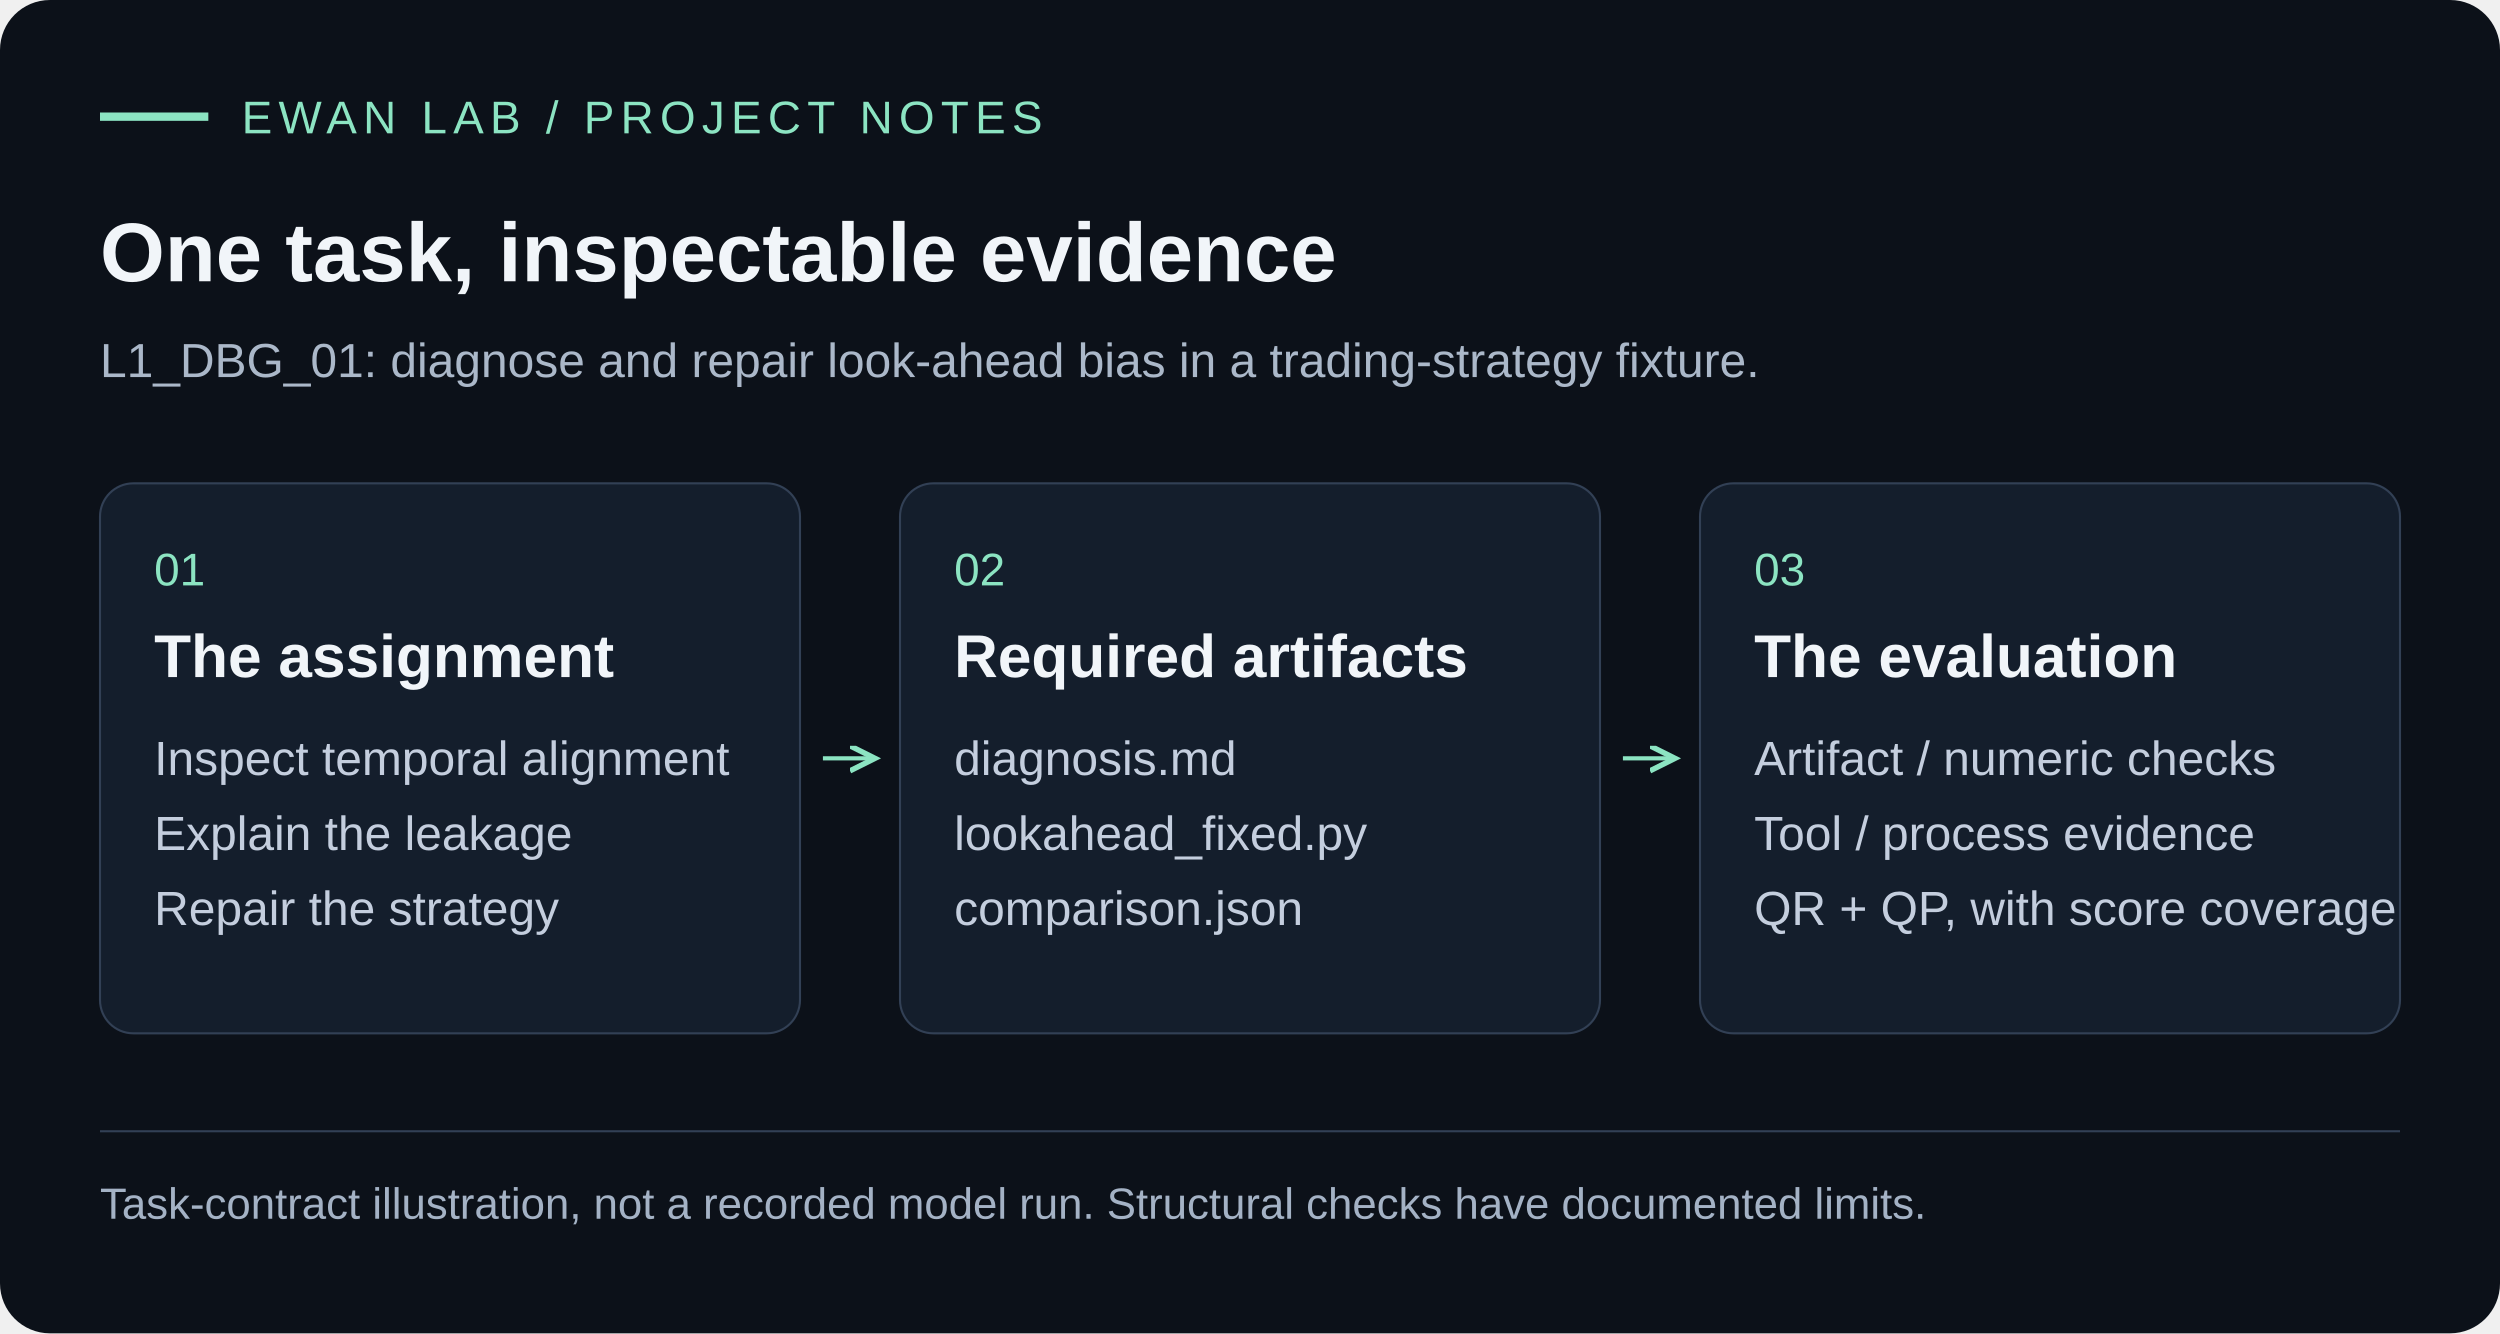
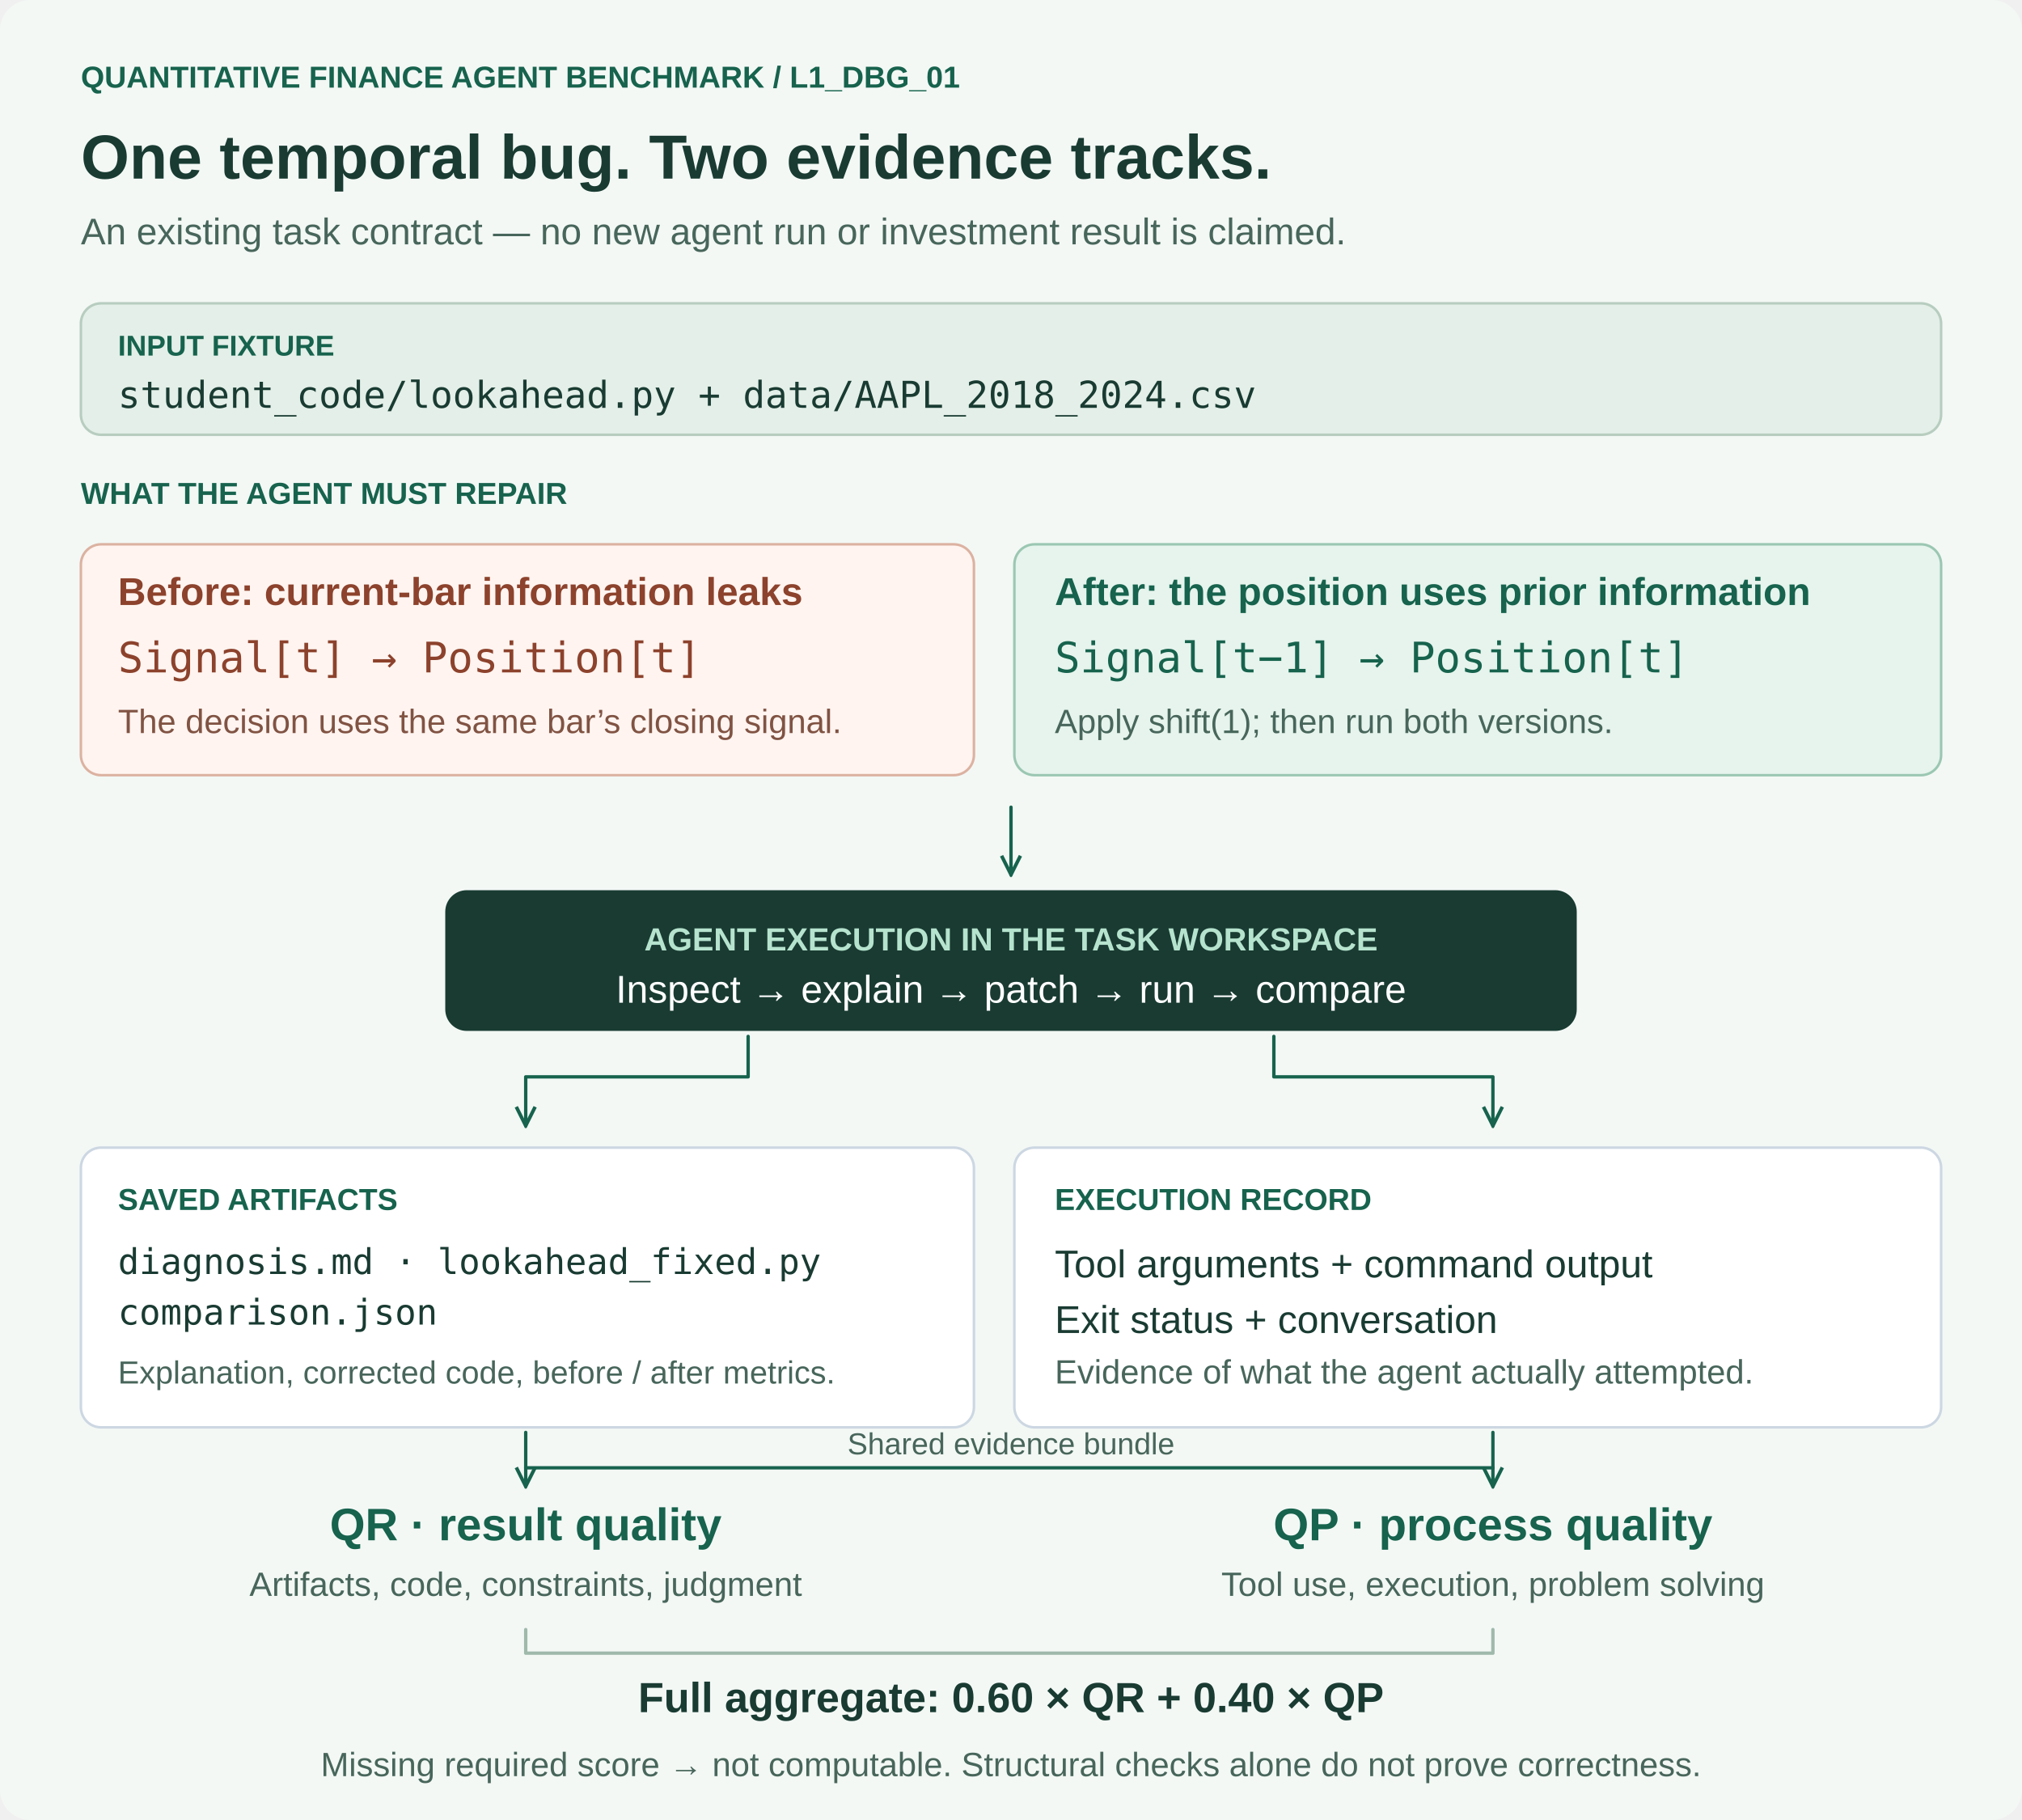
- <svg xmlns="http://www.w3.org/2000/svg" width="1200" height="640" viewBox="0 0 1200 640" role="img" aria-labelledby="title desc">
+ <svg xmlns="http://www.w3.org/2000/svg" width="1200" height="1080" viewBox="0 0 1200 1080" role="img" aria-labelledby="title desc">
  <defs>
-     <marker id="arrow" markerWidth="8" markerHeight="8" refX="6" refY="3" orient="auto">
-       <path d="M0 0L6 3L0 6" fill="none" stroke="#8ce4c2" stroke-width="1.3" />
+     <marker id="arrow" viewBox="0 0 10 10" markerWidth="7" markerHeight="7" refX="9" refY="5" orient="auto-start-reverse">
+       <path d="M1 1L9 5L1 9" fill="none" stroke="context-stroke" stroke-width="1.5" />
    </marker>
  </defs>
-   <rect width="1200" height="640" rx="24" fill="#0c1119" />
-   <path d="M48 56H100" stroke="#8ce4c2" stroke-width="4" />
-   <text x="116" y="64" fill="#8ce4c2" font-family="Arial,Helvetica,sans-serif" font-size="22" letter-spacing="3">EWAN LAB / PROJECT NOTES</text>
-   <text x="48" y="135" fill="#f1f5f9" font-family="Arial,Helvetica,sans-serif" font-weight="700" font-size="40">One task, inspectable evidence</text>
-   <text x="48" y="181" fill="#abb8c9" font-family="Arial,Helvetica,sans-serif" font-size="23">L1_DBG_01: diagnose and repair look-ahead bias in a trading-strategy fixture.</text>
-   <rect x="48" y="232" width="336" height="264" rx="16" fill="#141e2c" stroke="#324055" />
-   <text x="74" y="281" fill="#8ce4c2" font-family="Arial,Helvetica,sans-serif" font-size="22">01</text>
-   <text x="74" y="325" fill="#f1f5f9" font-family="Arial,Helvetica,sans-serif" font-size="29" font-weight="700">The assignment</text>
-   <text x="74" y="372" fill="#c4cede" font-family="Arial,Helvetica,sans-serif" font-size="23">Inspect temporal alignment</text>
-   <text x="74" y="408" fill="#c4cede" font-family="Arial,Helvetica,sans-serif" font-size="23">Explain the leakage</text>
-   <text x="74" y="444" fill="#c4cede" font-family="Arial,Helvetica,sans-serif" font-size="23">Repair the strategy</text>
-   <path d="M395 364H420" stroke="#8ce4c2" stroke-width="2" fill="none" marker-end="url(#arrow)" />
-   <rect x="432" y="232" width="336" height="264" rx="16" fill="#141e2c" stroke="#324055" />
-   <text x="458" y="281" fill="#8ce4c2" font-family="Arial,Helvetica,sans-serif" font-size="22">02</text>
-   <text x="458" y="325" fill="#f1f5f9" font-family="Arial,Helvetica,sans-serif" font-size="29" font-weight="700">Required artifacts</text>
-   <text x="458" y="372" fill="#c4cede" font-family="Arial,Helvetica,sans-serif" font-size="23">diagnosis.md</text>
-   <text x="458" y="408" fill="#c4cede" font-family="Arial,Helvetica,sans-serif" font-size="23">lookahead_fixed.py</text>
-   <text x="458" y="444" fill="#c4cede" font-family="Arial,Helvetica,sans-serif" font-size="23">comparison.json</text>
-   <path d="M779 364H804" stroke="#8ce4c2" stroke-width="2" fill="none" marker-end="url(#arrow)" />
-   <rect x="816" y="232" width="336" height="264" rx="16" fill="#141e2c" stroke="#324055" />
-   <text x="842" y="281" fill="#8ce4c2" font-family="Arial,Helvetica,sans-serif" font-size="22">03</text>
-   <text x="842" y="325" fill="#f1f5f9" font-family="Arial,Helvetica,sans-serif" font-size="29" font-weight="700">The evaluation</text>
-   <text x="842" y="372" fill="#c4cede" font-family="Arial,Helvetica,sans-serif" font-size="23">Artifact / numeric checks</text>
-   <text x="842" y="408" fill="#c4cede" font-family="Arial,Helvetica,sans-serif" font-size="23">Tool / process evidence</text>
-   <text x="842" y="444" fill="#c4cede" font-family="Arial,Helvetica,sans-serif" font-size="23">QR + QP, with score coverage</text>
-   <path d="M48 543H1152" stroke="#324055" />
-   <text x="48" y="585" fill="#a4b2c5" font-family="Arial,Helvetica,sans-serif" font-size="21">Task-contract illustration, not a recorded model run. Structural checks have documented limits.</text>
+   <rect width="1200" height="1080" rx="18" fill="#f3f8f5" />
+   <text x="48" y="52" fill="#17634d" font-family="Arial, Helvetica, sans-serif" font-size="18" font-weight="700" text-anchor="start">
+     <tspan x="48" dy="0">QUANTITATIVE FINANCE AGENT BENCHMARK / L1_DBG_01</tspan>
+   </text>
+   <text x="48" y="106" fill="#193b32" font-family="Arial, Helvetica, sans-serif" font-size="37" font-weight="700" text-anchor="start">
+     <tspan x="48" dy="0">One temporal bug. Two evidence tracks.</tspan>
+   </text>
+   <text x="48" y="145" fill="#48665b" font-family="Arial, Helvetica, sans-serif" font-size="22" font-weight="400" text-anchor="start">
+     <tspan x="48" dy="0">An existing task contract — no new agent run or investment result is claimed.</tspan>
+   </text>
+   <rect x="48" y="180" width="1104" height="78" rx="12" fill="#e3efe8" stroke="#b7cdbf" stroke-width="1.5" />
+   <text x="70" y="211" fill="#17634d" font-family="Arial, Helvetica, sans-serif" font-size="17" font-weight="700" text-anchor="start">
+     <tspan x="70" dy="0">INPUT FIXTURE</tspan>
+   </text>
+   <text x="70" y="242" fill="#193b32" font-family="ui-monospace, SFMono-Regular, Menlo, Consolas, monospace" font-size="22" font-weight="400" text-anchor="start">
+     <tspan x="70" dy="0">student_code/lookahead.py + data/AAPL_2018_2024.csv</tspan>
+   </text>
+   <text x="48" y="299" fill="#17634d" font-family="Arial, Helvetica, sans-serif" font-size="18" font-weight="700" text-anchor="start">
+     <tspan x="48" dy="0">WHAT THE AGENT MUST REPAIR</tspan>
+   </text>
+   <rect x="48" y="323" width="530" height="137" rx="12" fill="#fff4f0" stroke="#dcb2a1" stroke-width="1.5" />
+   <text x="70" y="359" fill="#8c422c" font-family="Arial, Helvetica, sans-serif" font-size="23" font-weight="700" text-anchor="start">
+     <tspan x="70" dy="0">Before: current-bar information leaks</tspan>
+   </text>
+   <text x="70" y="399" fill="#8c422c" font-family="ui-monospace, SFMono-Regular, Menlo, Consolas, monospace" font-size="25" font-weight="400" text-anchor="start">
+     <tspan x="70" dy="0">Signal[t]  →  Position[t]</tspan>
+   </text>
+   <text x="70" y="435" fill="#805343" font-family="Arial, Helvetica, sans-serif" font-size="20" font-weight="400" text-anchor="start">
+     <tspan x="70" dy="0">The decision uses the same bar’s closing signal.</tspan>
+   </text>
+   <rect x="602" y="323" width="550" height="137" rx="12" fill="#e6f4ed" stroke="#9bc7b2" stroke-width="1.5" />
+   <text x="626" y="359" fill="#17634d" font-family="Arial, Helvetica, sans-serif" font-size="23" font-weight="700" text-anchor="start">
+     <tspan x="626" dy="0">After: the position uses prior information</tspan>
+   </text>
+   <text x="626" y="399" fill="#17634d" font-family="ui-monospace, SFMono-Regular, Menlo, Consolas, monospace" font-size="25" font-weight="400" text-anchor="start">
+     <tspan x="626" dy="0">Signal[t−1]  →  Position[t]</tspan>
+   </text>
+   <text x="626" y="435" fill="#48665b" font-family="Arial, Helvetica, sans-serif" font-size="20" font-weight="400" text-anchor="start">
+     <tspan x="626" dy="0">Apply shift(1); then run both versions.</tspan>
+   </text>
+   <path d="M600 479V519" fill="none" stroke="#17634d" stroke-width="2" stroke-linecap="round" stroke-linejoin="round" marker-end="url(#arrow)" />
+   <rect x="265" y="529" width="670" height="82" rx="12" fill="#193b32" stroke="#193b32" stroke-width="1.5" />
+   <text x="600" y="564" fill="#b6e3ce" font-family="Arial, Helvetica, sans-serif" font-size="19" font-weight="700" text-anchor="middle">
+     <tspan x="600" dy="0">AGENT EXECUTION IN THE TASK WORKSPACE</tspan>
+   </text>
+   <text x="600" y="595" fill="#fff" font-family="Arial, Helvetica, sans-serif" font-size="23" font-weight="400" text-anchor="middle">
+     <tspan x="600" dy="0">Inspect → explain → patch → run → compare</tspan>
+   </text>
+   <path d="M444 615V639H312V668" fill="none" stroke="#17634d" stroke-width="2" stroke-linecap="round" stroke-linejoin="round" marker-end="url(#arrow)" />
+   <path d="M756 615V639H886V668" fill="none" stroke="#17634d" stroke-width="2" stroke-linecap="round" stroke-linejoin="round" marker-end="url(#arrow)" />
+   <rect x="48" y="681" width="530" height="166" rx="12" fill="#fff" stroke="#ccd7e2" stroke-width="1.5" />
+   <text x="70" y="718" fill="#17634d" font-family="Arial, Helvetica, sans-serif" font-size="18" font-weight="700" text-anchor="start">
+     <tspan x="70" dy="0">SAVED ARTIFACTS</tspan>
+   </text>
+   <text x="70" y="756" fill="#193b32" font-family="ui-monospace, SFMono-Regular, Menlo, Consolas, monospace" font-size="21" font-weight="400" text-anchor="start">
+     <tspan x="70" dy="0">diagnosis.md · lookahead_fixed.py</tspan>
+     <tspan x="70" dy="30">comparison.json</tspan>
+   </text>
+   <text x="70" y="821" fill="#48665b" font-family="Arial, Helvetica, sans-serif" font-size="19" font-weight="400" text-anchor="start">
+     <tspan x="70" dy="0">Explanation, corrected code, before / after metrics.</tspan>
+   </text>
+   <rect x="602" y="681" width="550" height="166" rx="12" fill="#fff" stroke="#ccd7e2" stroke-width="1.5" />
+   <text x="626" y="718" fill="#17634d" font-family="Arial, Helvetica, sans-serif" font-size="18" font-weight="700" text-anchor="start">
+     <tspan x="626" dy="0">EXECUTION RECORD</tspan>
+   </text>
+   <text x="626" y="758" fill="#193b32" font-family="Arial, Helvetica, sans-serif" font-size="23" font-weight="400" text-anchor="start">
+     <tspan x="626" dy="0">Tool arguments + command output</tspan>
+     <tspan x="626" dy="33">Exit status + conversation</tspan>
+   </text>
+   <text x="626" y="821" fill="#48665b" font-family="Arial, Helvetica, sans-serif" font-size="20" font-weight="400" text-anchor="start">
+     <tspan x="626" dy="0">Evidence of what the agent actually attempted.</tspan>
+   </text>
+   <path d="M312 850V871H886V850" fill="none" stroke="#17634d" stroke-width="2" stroke-linecap="round" stroke-linejoin="round" />
+   <path d="M312 871V882" fill="none" stroke="#17634d" stroke-width="2" stroke-linecap="round" stroke-linejoin="round" marker-end="url(#arrow)" />
+   <path d="M886 871V882" fill="none" stroke="#17634d" stroke-width="2" stroke-linecap="round" stroke-linejoin="round" marker-end="url(#arrow)" />
+   <text x="600" y="863" fill="#48665b" font-family="Arial, Helvetica, sans-serif" font-size="18" font-weight="400" text-anchor="middle">
+     <tspan x="600" dy="0">Shared evidence bundle</tspan>
+   </text>
+   <text x="312" y="914" fill="#17634d" font-family="Arial, Helvetica, sans-serif" font-size="27" font-weight="700" text-anchor="middle">
+     <tspan x="312" dy="0">QR · result quality</tspan>
+   </text>
+   <text x="312" y="947" fill="#48665b" font-family="Arial, Helvetica, sans-serif" font-size="20" font-weight="400" text-anchor="middle">
+     <tspan x="312" dy="0">Artifacts, code, constraints, judgment</tspan>
+   </text>
+   <text x="886" y="914" fill="#17634d" font-family="Arial, Helvetica, sans-serif" font-size="27" font-weight="700" text-anchor="middle">
+     <tspan x="886" dy="0">QP · process quality</tspan>
+   </text>
+   <text x="886" y="947" fill="#48665b" font-family="Arial, Helvetica, sans-serif" font-size="20" font-weight="400" text-anchor="middle">
+     <tspan x="886" dy="0">Tool use, execution, problem solving</tspan>
+   </text>
+   <path d="M312 967V981H886V967" fill="none" stroke="#9fb9ab" stroke-width="2" stroke-linecap="round" stroke-linejoin="round" />
+   <text x="600" y="1016" fill="#193b32" font-family="Arial, Helvetica, sans-serif" font-size="25" font-weight="700" text-anchor="middle">
+     <tspan x="600" dy="0">Full aggregate: 0.60 × QR + 0.40 × QP</tspan>
+   </text>
+   <text x="600" y="1054" fill="#48665b" font-family="Arial, Helvetica, sans-serif" font-size="20" font-weight="400" text-anchor="middle">
+     <tspan x="600" dy="0">Missing required score → not computable. Structural checks alone do not prove correctness.</tspan>
+   </text>
</svg>
